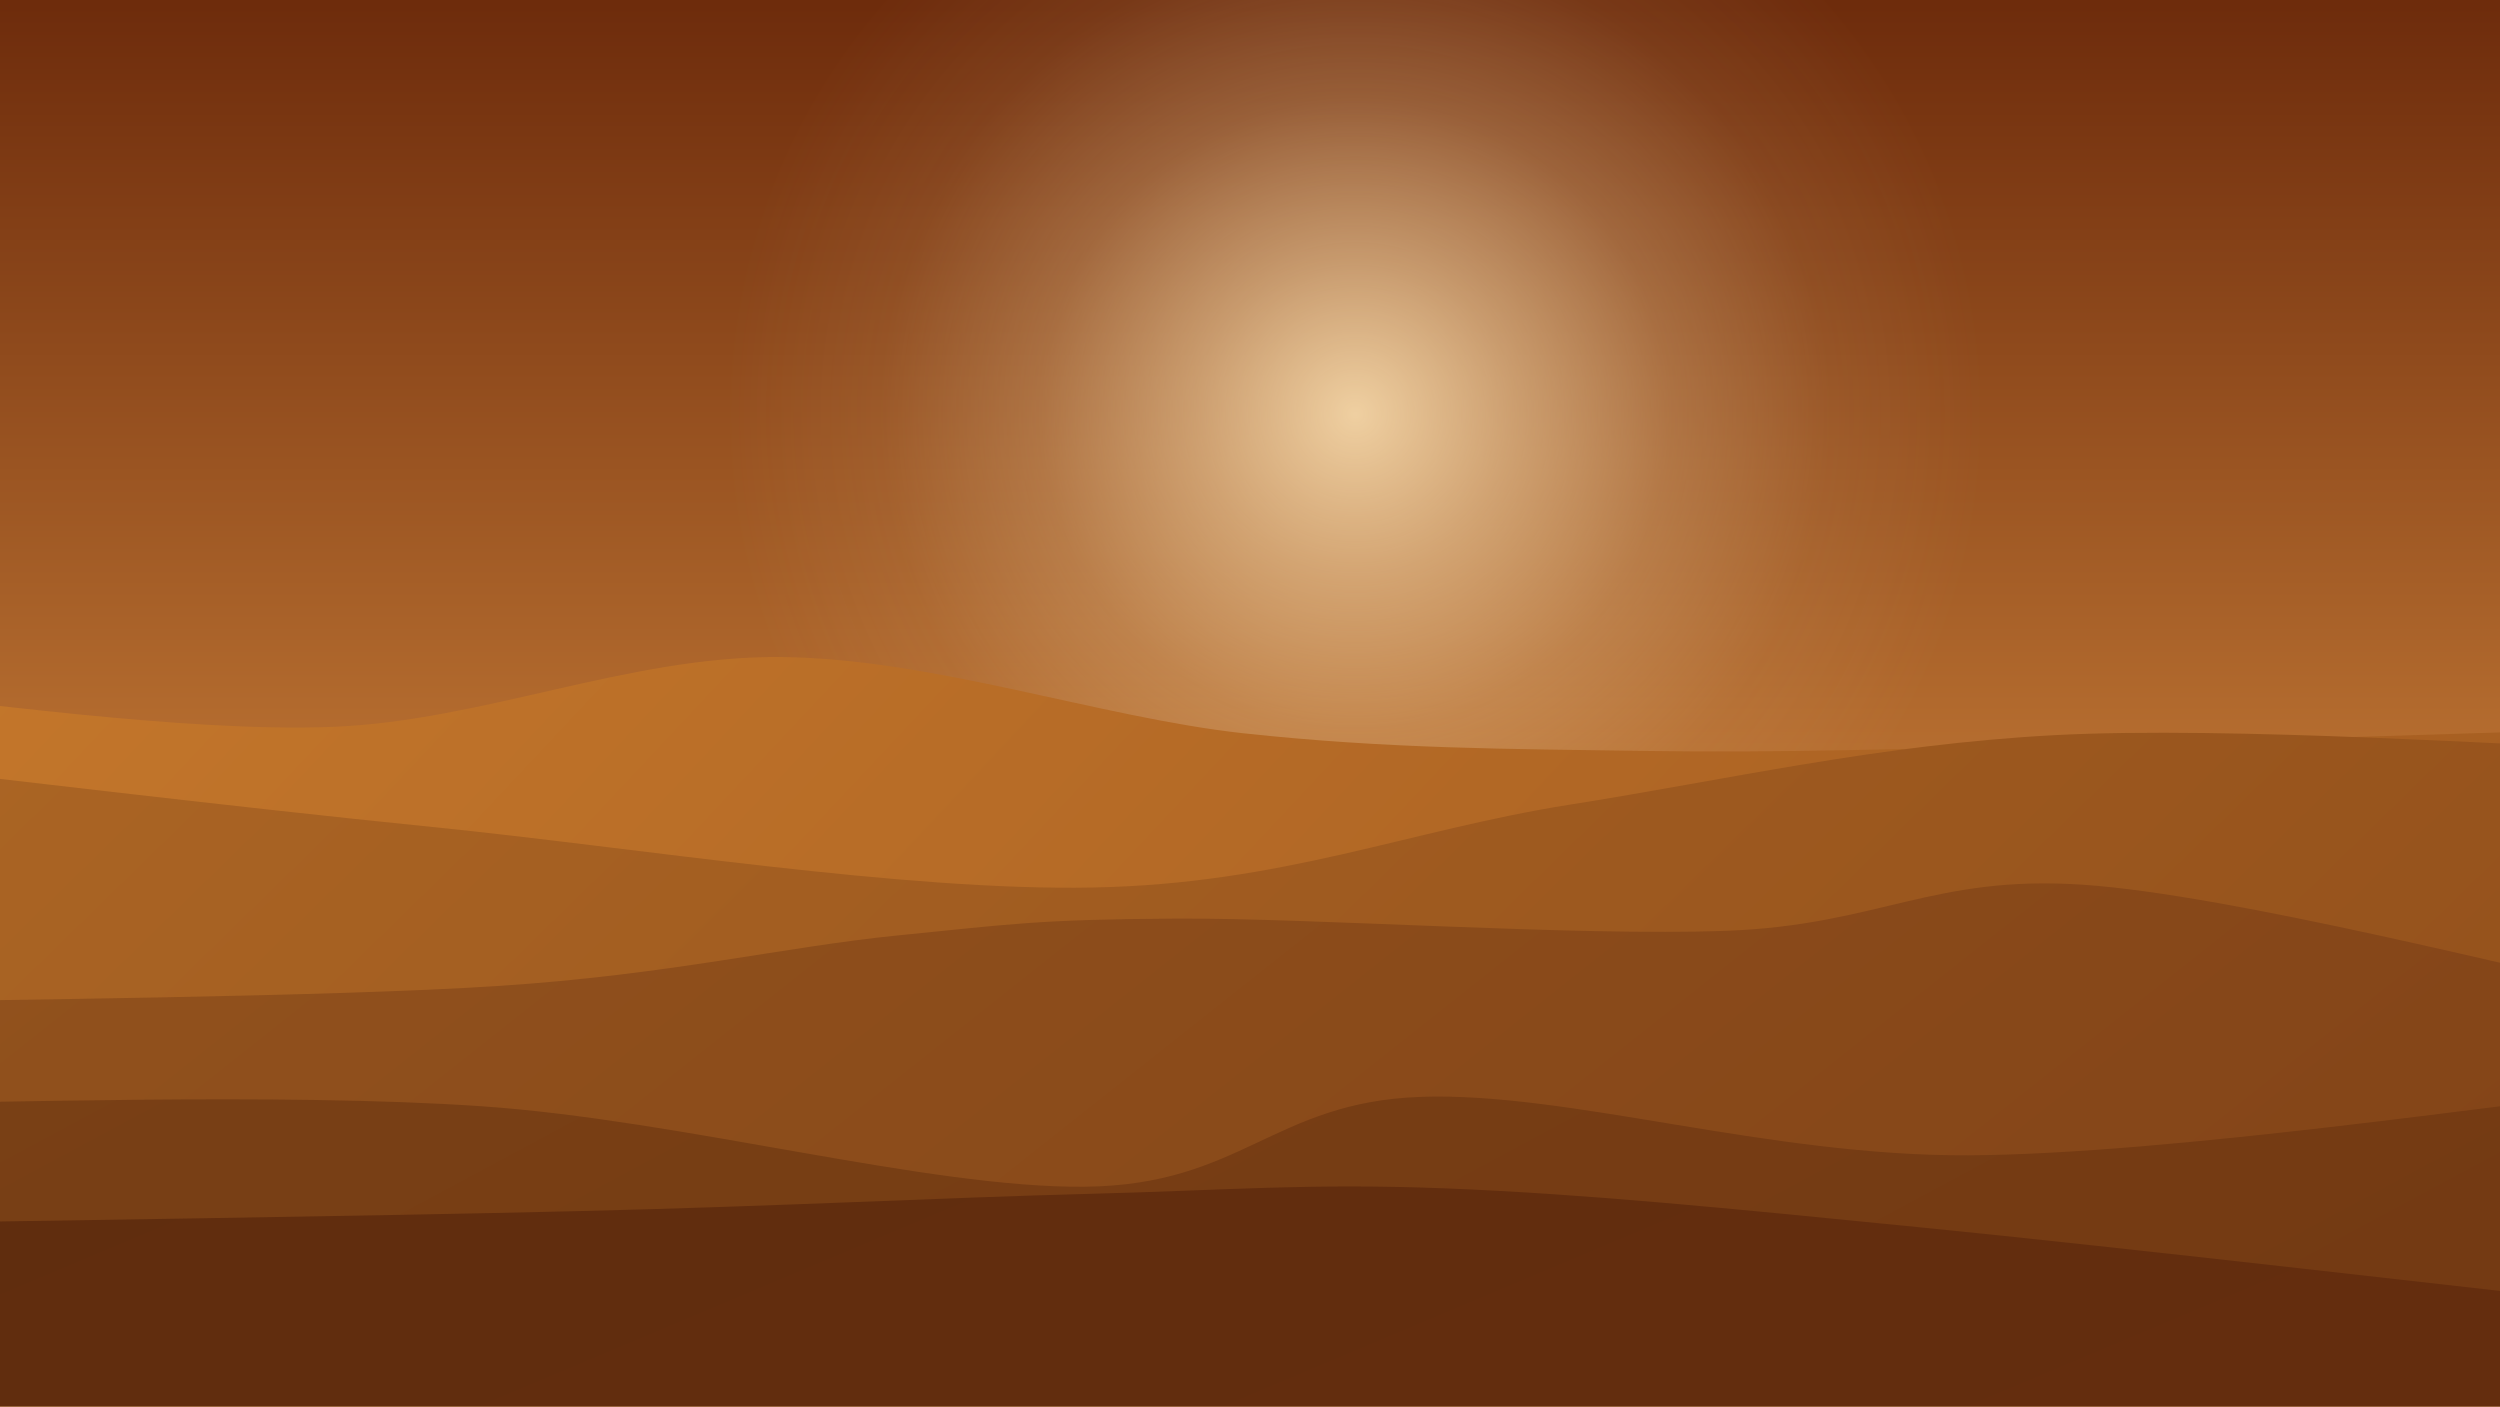
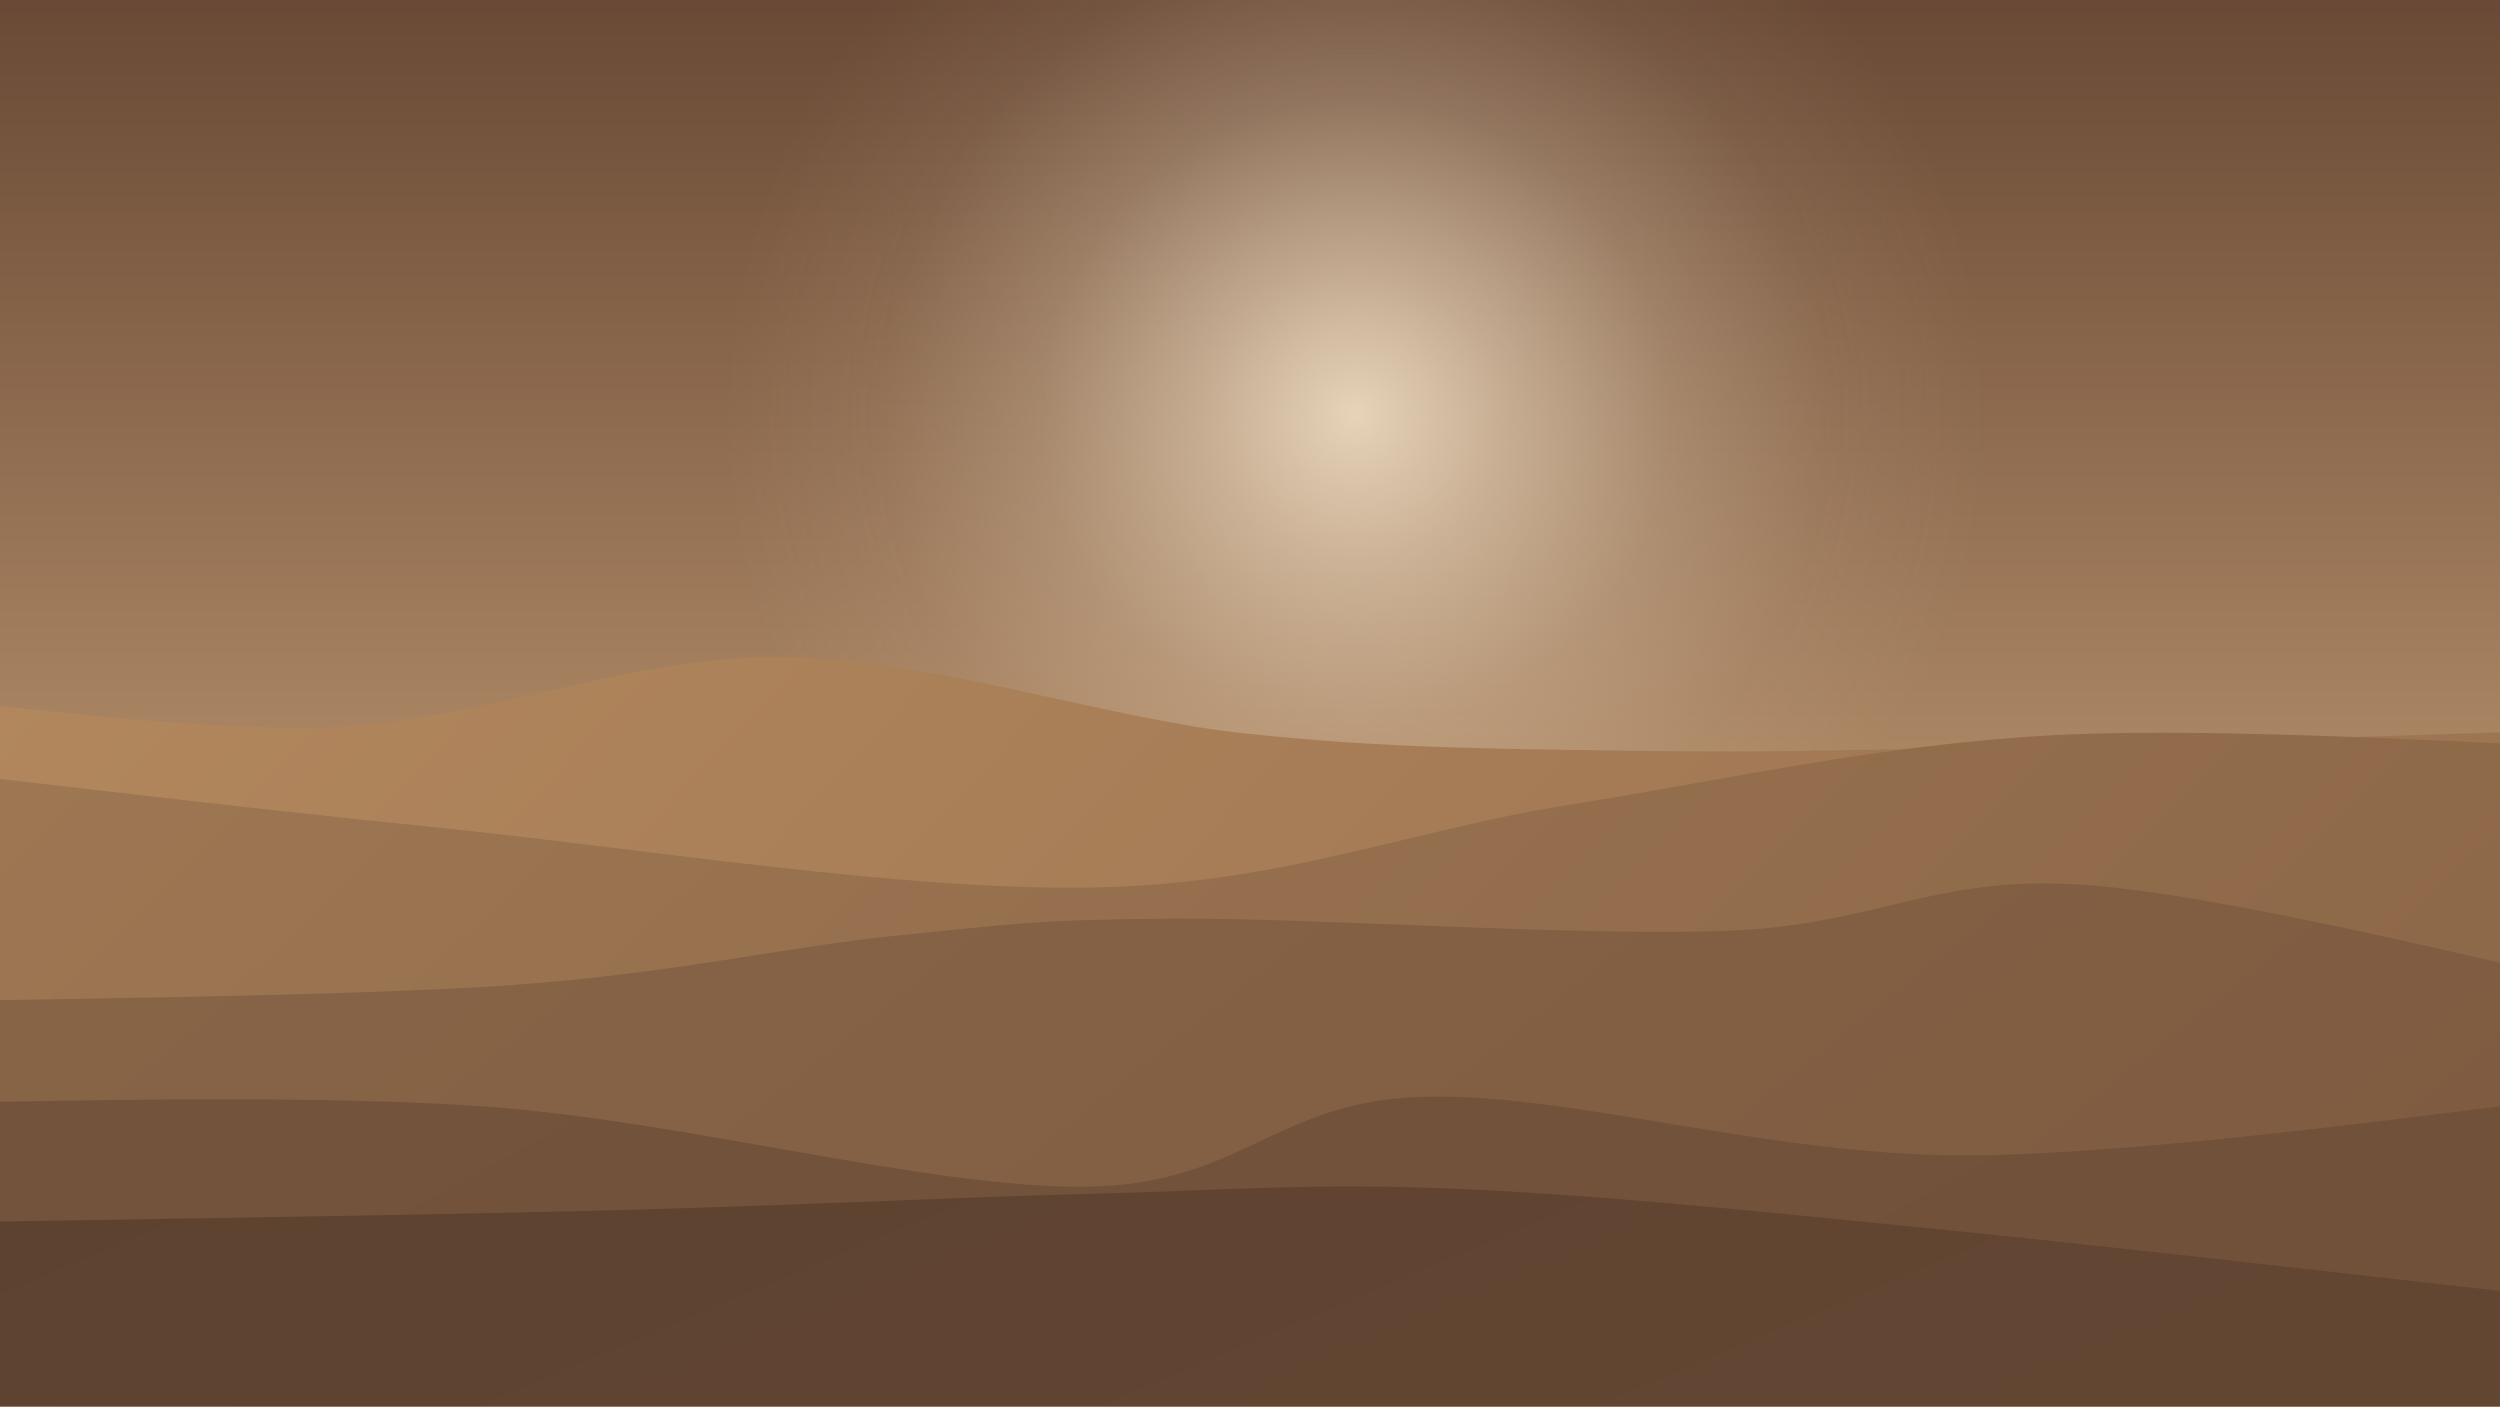
<svg xmlns="http://www.w3.org/2000/svg" viewBox="0 0 1600 900" width="1600" height="900" preserveAspectRatio="xMidYMid slice">
  <defs>
    <linearGradient id="l1" x1="0" y1="0" x2="0" y2="1">
-       <stop offset="0" stop-color="#6e2c0c" />
-       <stop offset="1" stop-color="#f4a64e" />
+       <stop offset="0" stop-color="#6a4a36" />
+       <stop offset="1" stop-color="#e3b98a" />
    </linearGradient>
    <radialGradient id="g2">
-       <stop offset="0" stop-color="#ffe6b8" stop-opacity="0.85" />
-       <stop offset="0.25" stop-color="#ffe6b8" stop-opacity="0.527" />
-       <stop offset="0.5" stop-color="#ffe6b8" stop-opacity="0.238" />
-       <stop offset="0.75" stop-color="#ffe6b8" stop-opacity="0.068" />
-       <stop offset="1" stop-color="#ffe6b8" stop-opacity="0.0" />
+       <stop offset="0" stop-color="#f6e6cc" stop-opacity="0.85" />
+       <stop offset="0.25" stop-color="#f6e6cc" stop-opacity="0.527" />
+       <stop offset="0.5" stop-color="#f6e6cc" stop-opacity="0.238" />
+       <stop offset="0.75" stop-color="#f6e6cc" stop-opacity="0.068" />
+       <stop offset="1" stop-color="#f6e6cc" stop-opacity="0.0" />
    </radialGradient>
    <linearGradient id="l7" x1="0" y1="0" x2="1" y2="0.3">
-       <stop offset="0" stop-color="#c4772b" />
-       <stop offset="1" stop-color="#a55d21" />
+       <stop offset="0" stop-color="#b3885e" />
+       <stop offset="1" stop-color="#9b7350" />
    </linearGradient>
    <linearGradient id="l9" x1="0" y1="0" x2="1" y2="0.3">
-       <stop offset="0" stop-color="#ab6524" />
-       <stop offset="1" stop-color="#95521c" />
+       <stop offset="0" stop-color="#9e7753" />
+       <stop offset="1" stop-color="#8d6848" />
    </linearGradient>
    <linearGradient id="l11" x1="0" y1="0" x2="1" y2="0.3">
-       <stop offset="0" stop-color="#92521d" />
-       <stop offset="1" stop-color="#844518" />
+       <stop offset="0" stop-color="#886547" />
+       <stop offset="1" stop-color="#7f5c41" />
    </linearGradient>
    <linearGradient id="l13" x1="0" y1="0" x2="1" y2="0.3">
-       <stop offset="0" stop-color="#794015" />
-       <stop offset="1" stop-color="#743a13" />
+       <stop offset="0" stop-color="#73533c" />
+       <stop offset="1" stop-color="#71513a" />
    </linearGradient>
    <linearGradient id="l15" x1="0" y1="0" x2="1" y2="0.3">
-       <stop offset="0" stop-color="#602d0e" />
-       <stop offset="1" stop-color="#642d0e" />
+       <stop offset="0" stop-color="#5d4230" />
+       <stop offset="1" stop-color="#634632" />
    </linearGradient>
  </defs>
  <rect width="1600" height="900" fill="url(#l1)" />
  <circle cx="867.4" cy="264.8" r="405" fill="url(#g2)" />
-   <g fill="#ffe6b8" fill-opacity="0.2">
+   <g fill="#f6e6cc" fill-opacity="0.2">
    <ellipse cx="-673.2" cy="327.4" rx="186.6" ry="8.4" />
  </g>
-   <g fill="#ffe6b8" fill-opacity="0.2">
+   <g fill="#f6e6cc" fill-opacity="0.2">
    <ellipse cx="-652.8" cy="268.7" rx="176.4" ry="12" />
  </g>
-   <g fill="#ffe6b8" fill-opacity="0.2">
+   <g fill="#f6e6cc" fill-opacity="0.2">
    <ellipse cx="-705.7" cy="122.5" rx="202.9" ry="15.4" />
  </g>
  <path d="M-80,443.3C-31.2,446.9 116.3,469 212.8,465.2C309.3,461.4 401.9,419.8 499.1,420.5C596.3,421.2 703.6,459.2 795.8,469.3C888.1,479.3 965.3,479.3 1052.8,480.6C1140.2,481.9 1215.9,479.3 1320.4,476.9C1425,474.5 1620.1,468 1680,466.3L1680,980L-80,980z" fill="url(#l7)" />
  <path d="M-80,489.3C-20.5,495.9 147.1,516.2 277,529.3C406.9,542.4 578.5,570.4 699.6,568C820.8,565.7 901.4,531.4 1003.9,515.1C1106.5,498.9 1202.1,476.5 1314.8,470.5C1427.4,464.5 1619.1,477.8 1680,479.2L1680,980L-80,980z" fill="url(#l9)" />
  <path d="M-80,641.5C-13.5,639.8 210.1,638.2 319.1,631C428.2,623.9 502.1,605.9 574.3,598.7C646.6,591.5 664.1,588.4 752.5,587.9C841,587.4 1008.3,599.3 1105.1,595.7C1201.8,592.1 1237,559.8 1332.8,566.2C1428.6,572.6 1622.1,622.7 1680,634L1680,980L-80,980z" fill="url(#l11)" />
  <path d="M-80,706.1C-15.3,706.4 179.2,699.1 308.2,708C437.3,716.9 594.1,760.5 694.2,759.5C794.4,758.5 814.9,705.3 909.2,702C1003.4,698.6 1131.2,740 1259.7,739.4C1388.2,738.8 1609.9,705.3 1680,698.5L1680,980L-80,980z" fill="url(#l13)" />
  <path d="M-80,783C-4.9,781.7 241,778.3 370.3,775.1C499.6,772 603.1,766.5 695.8,764.1C788.4,761.7 837.4,757.1 926.3,760.6C1015.2,764.2 1103.4,773 1229,785.5C1354.7,797.9 1604.8,826.9 1680,835.2L1680,980L-80,980z" fill="url(#l15)" />
</svg>
